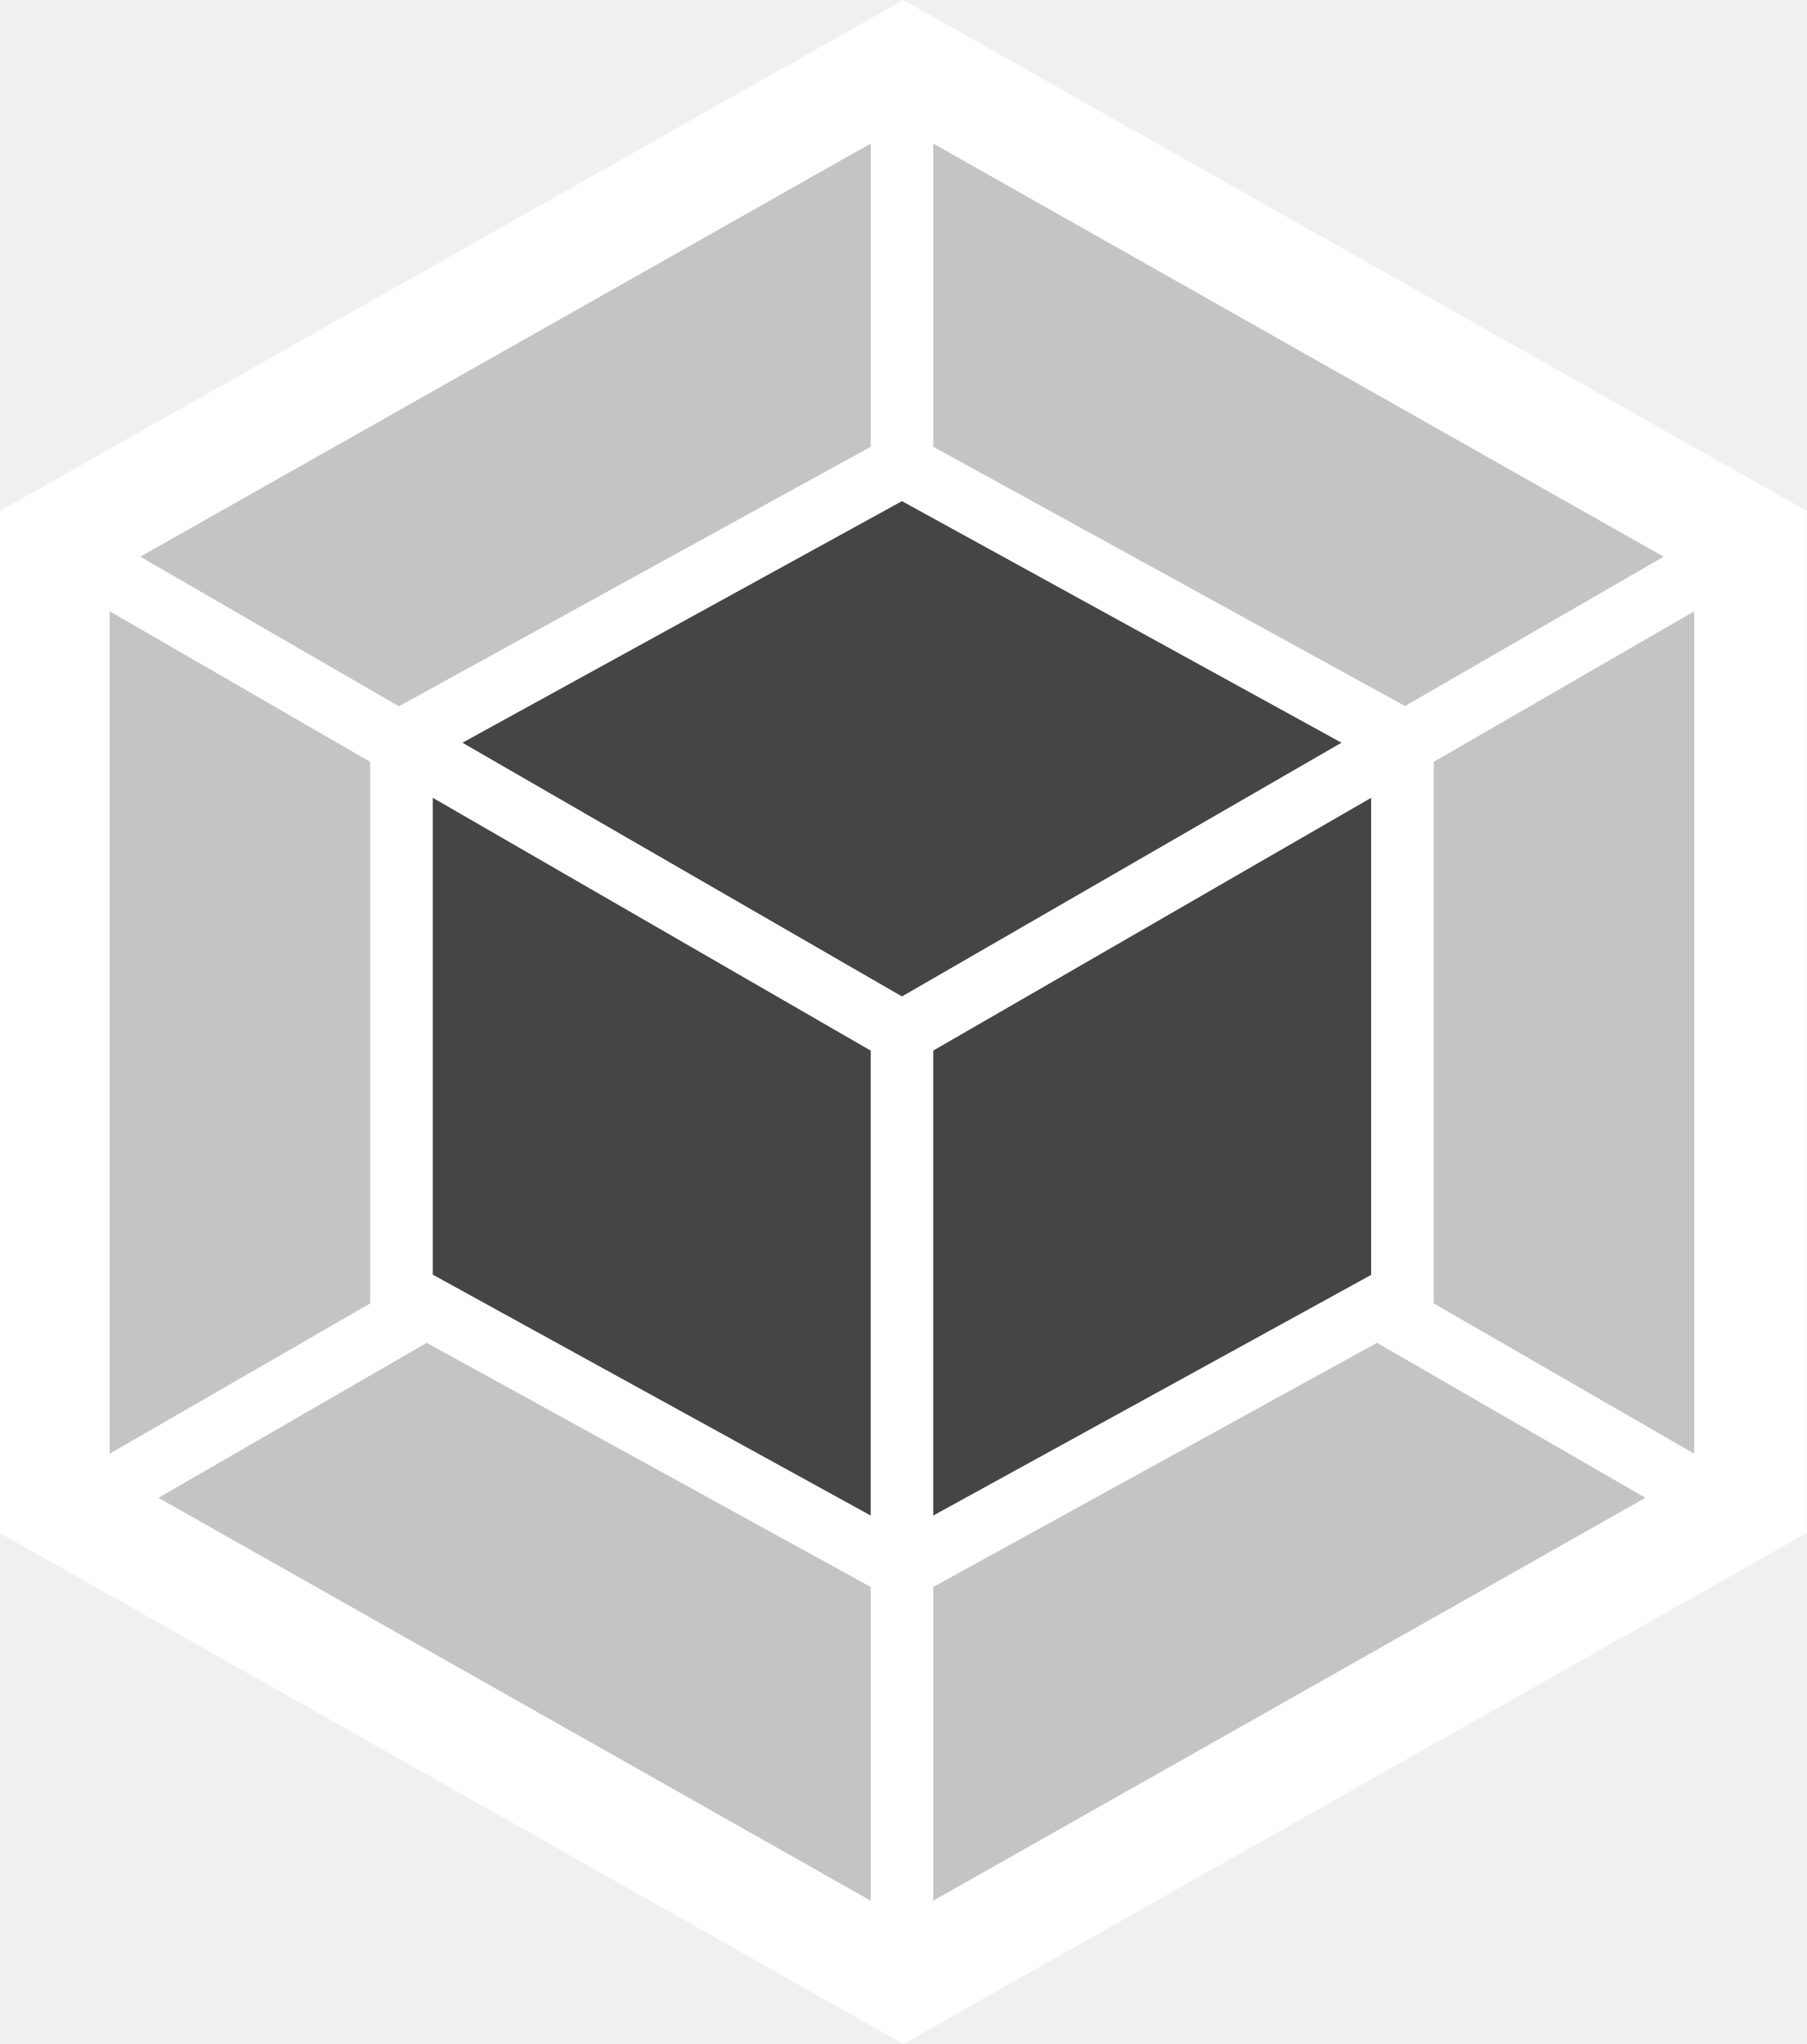
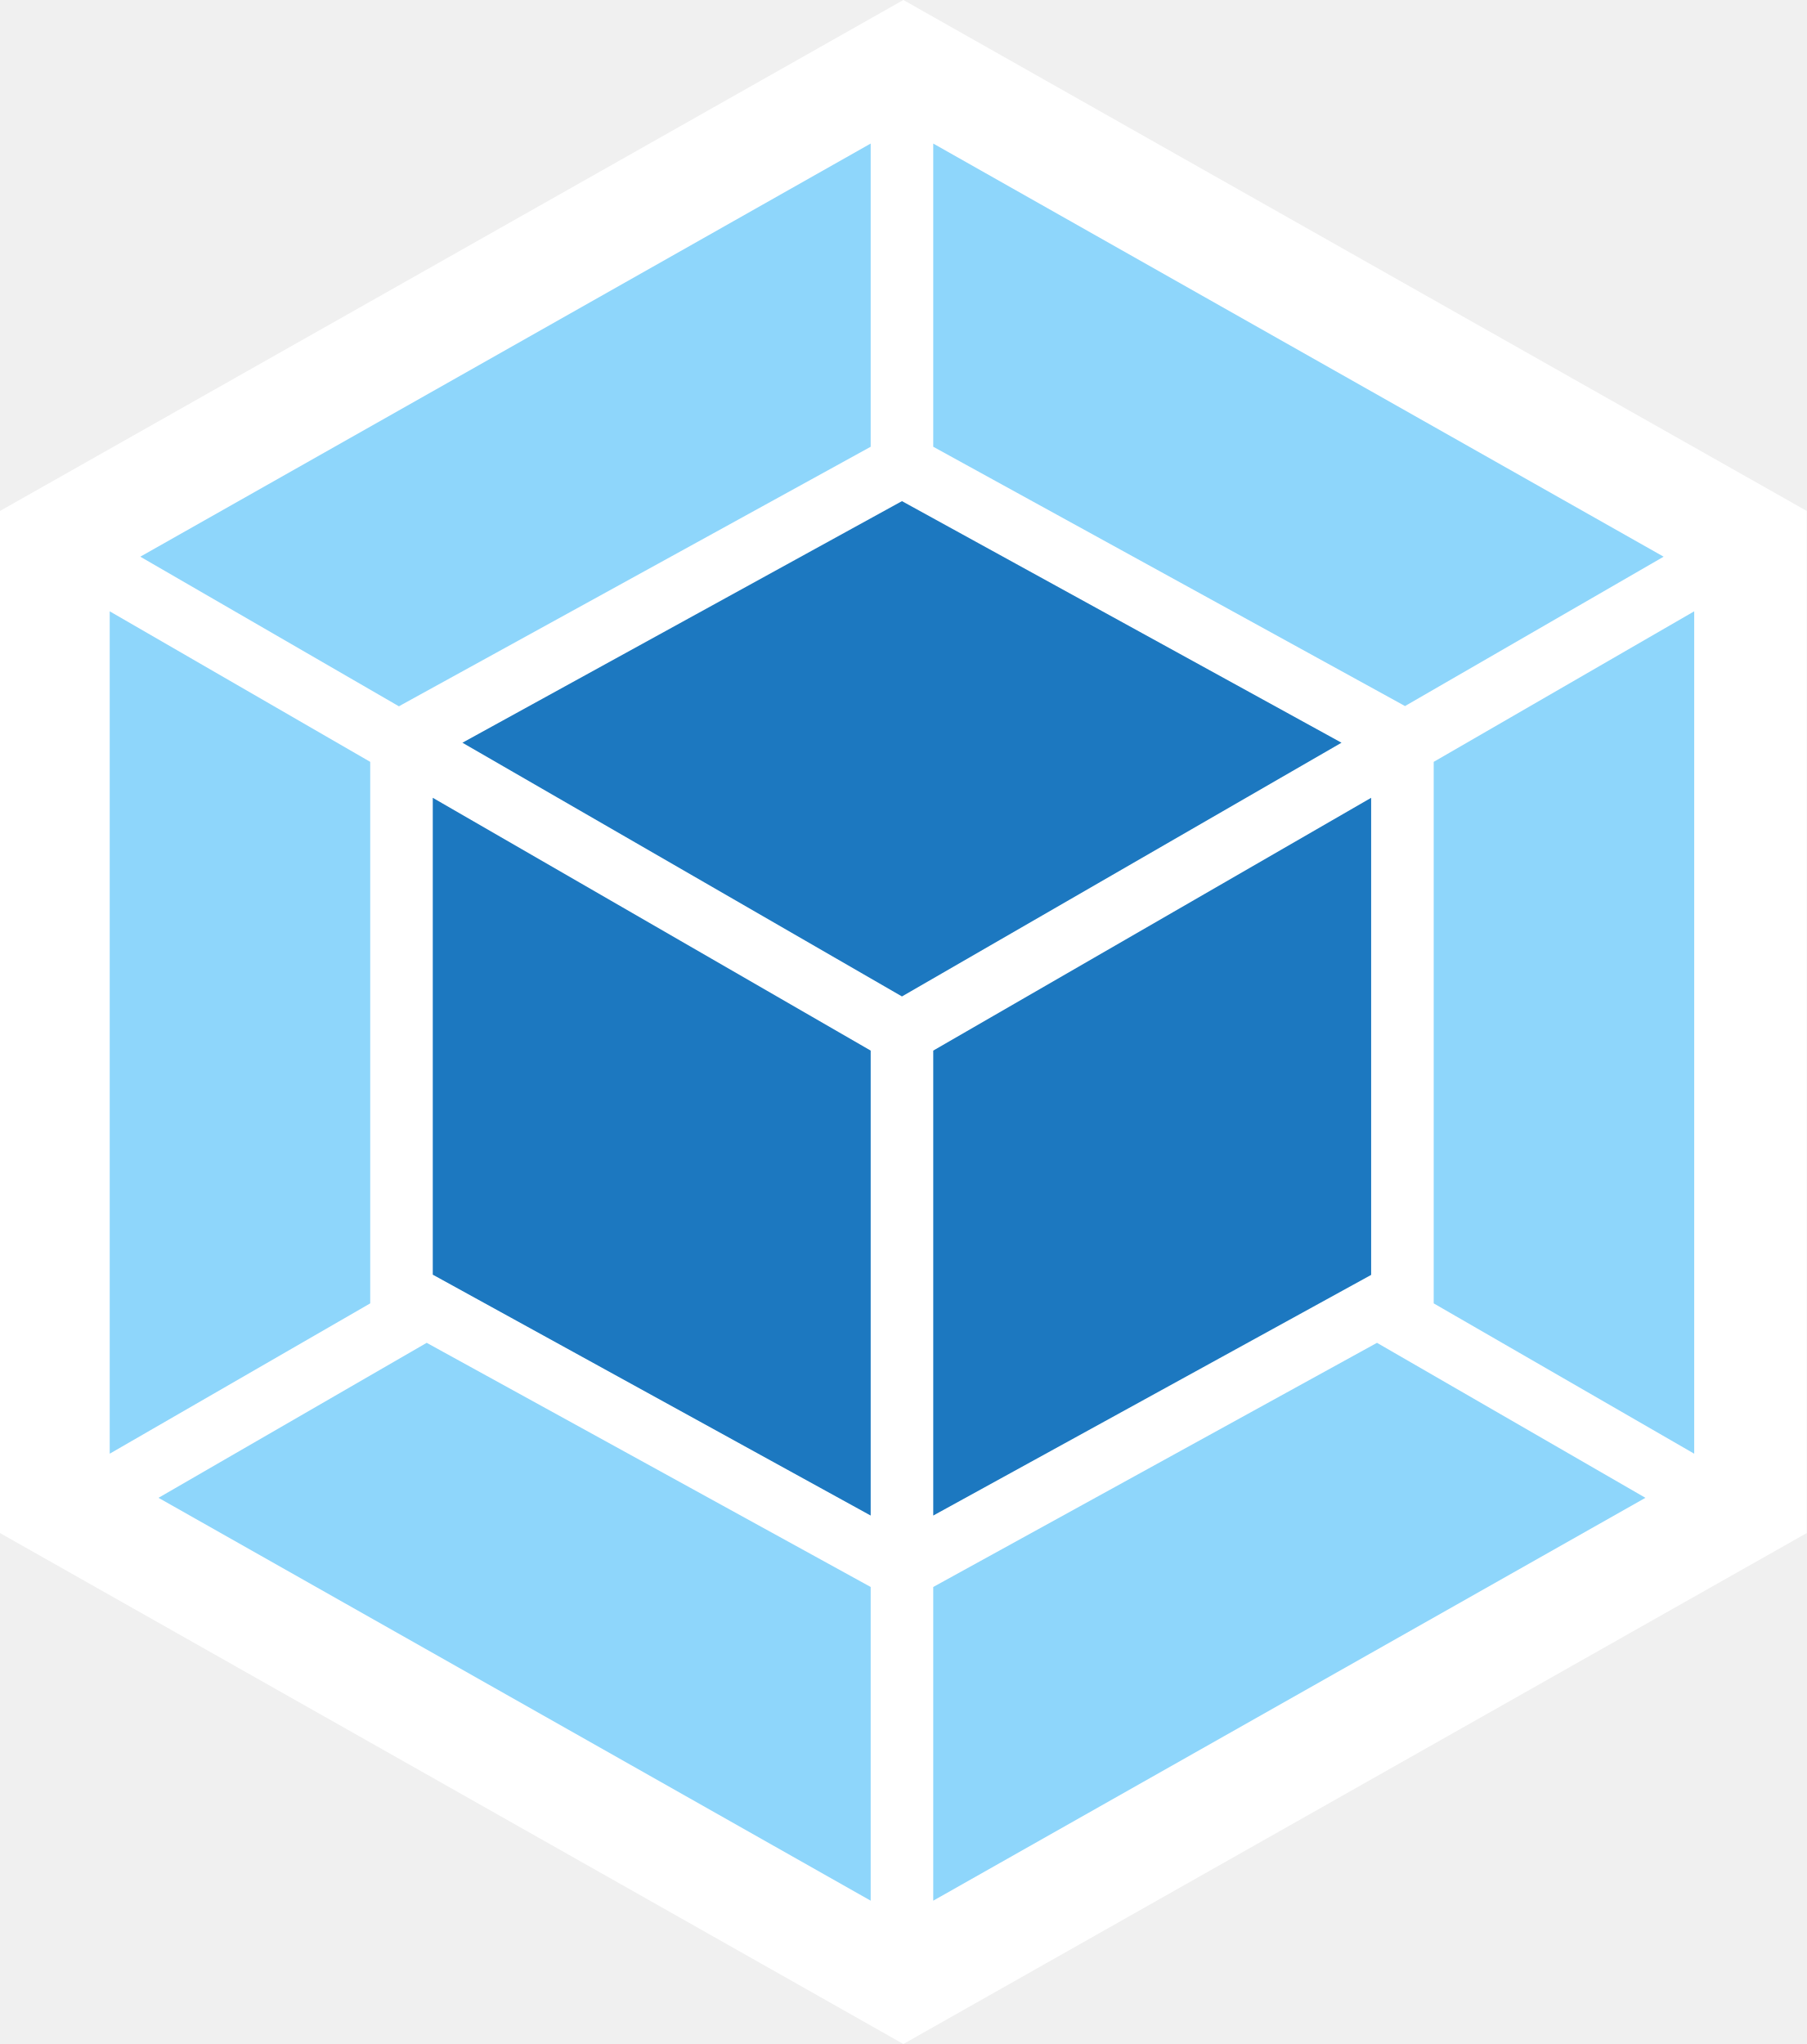
- <svg xmlns="http://www.w3.org/2000/svg" version="1.1" id="Layer_1" x="0px" y="0px" width="774px" height="875.7px" viewBox="0 0 774 875.7" style="enable-background:new 0 0 774 875.7;" xml:space="preserve">
-   <style type="text/css">
- 	.st0{fill:#FFFFFF;}
- 	.st1{fill:#C4C4C4;}
- 	.st2{fill:#454545;}
- </style>
-   <path class="st0" d="M387,0l387,218.9v437.9L387,875.7L0,656.8V218.9L387,0z" />
-   <path class="st1" d="M704.9,641.7L399.8,814.3V679.9l190.1-104.6L704.9,641.7L704.9,641.7z M725.8,622.8V261.9l-111.6,64.5v232  L725.8,622.8L725.8,622.8z M67.9,641.7L373,814.3V679.9L182.8,575.3L67.9,641.7z M47,622.8V261.9l111.6,64.5v232L47,622.8z   M60.1,238.5L373,61.5v129.9L172.5,301.7l-1.6,0.9L60.1,238.5z M712.7,238.5l-312.9-177v129.9l200.5,110.2l1.6,0.9L712.7,238.5  L712.7,238.5z" />
-   <path class="st2" d="M373,649.3L185.4,546.1V341.8L373,450.1V649.3z M399.8,649.3l187.6-103.1V341.8L399.8,450.1V649.3z   M198.1,318.2l188.3-103.5l188.3,103.5L386.4,426.9L198.1,318.2L198.1,318.2z" />
+ <svg xmlns="http://www.w3.org/2000/svg" viewBox="0 0 774 875.7">
+   <path fill="#FFF" d="M387 0l387 218.9v437.9L387 875.7 0 656.8V218.9z" />
+   <path fill="#8ed6fb" d="M704.9 641.7L399.8 814.3V679.9l190.1-104.6 115 66.4zm20.9-18.9V261.9l-111.6 64.5v232l111.6 64.4zM67.9 641.7L373 814.3V679.9L182.8 575.3 67.9 641.7zM47 622.8V261.9l111.6 64.5v232L47 622.8zm13.1-384.3L373 61.5v129.9L172.5 301.7l-1.6.9-110.8-64.1zm652.6 0l-312.9-177v129.9l200.5 110.2 1.6.9 110.8-64z" />
+   <path fill="#1c78c0" d="M373 649.3L185.4 546.1V341.8L373 450.1v199.2zm26.8 0l187.6-103.1V341.8L399.8 450.1v199.2zm-13.4-207zM198.1 318.2l188.3-103.5 188.3 103.5-188.3 108.7-188.3-108.7z" />
</svg>
